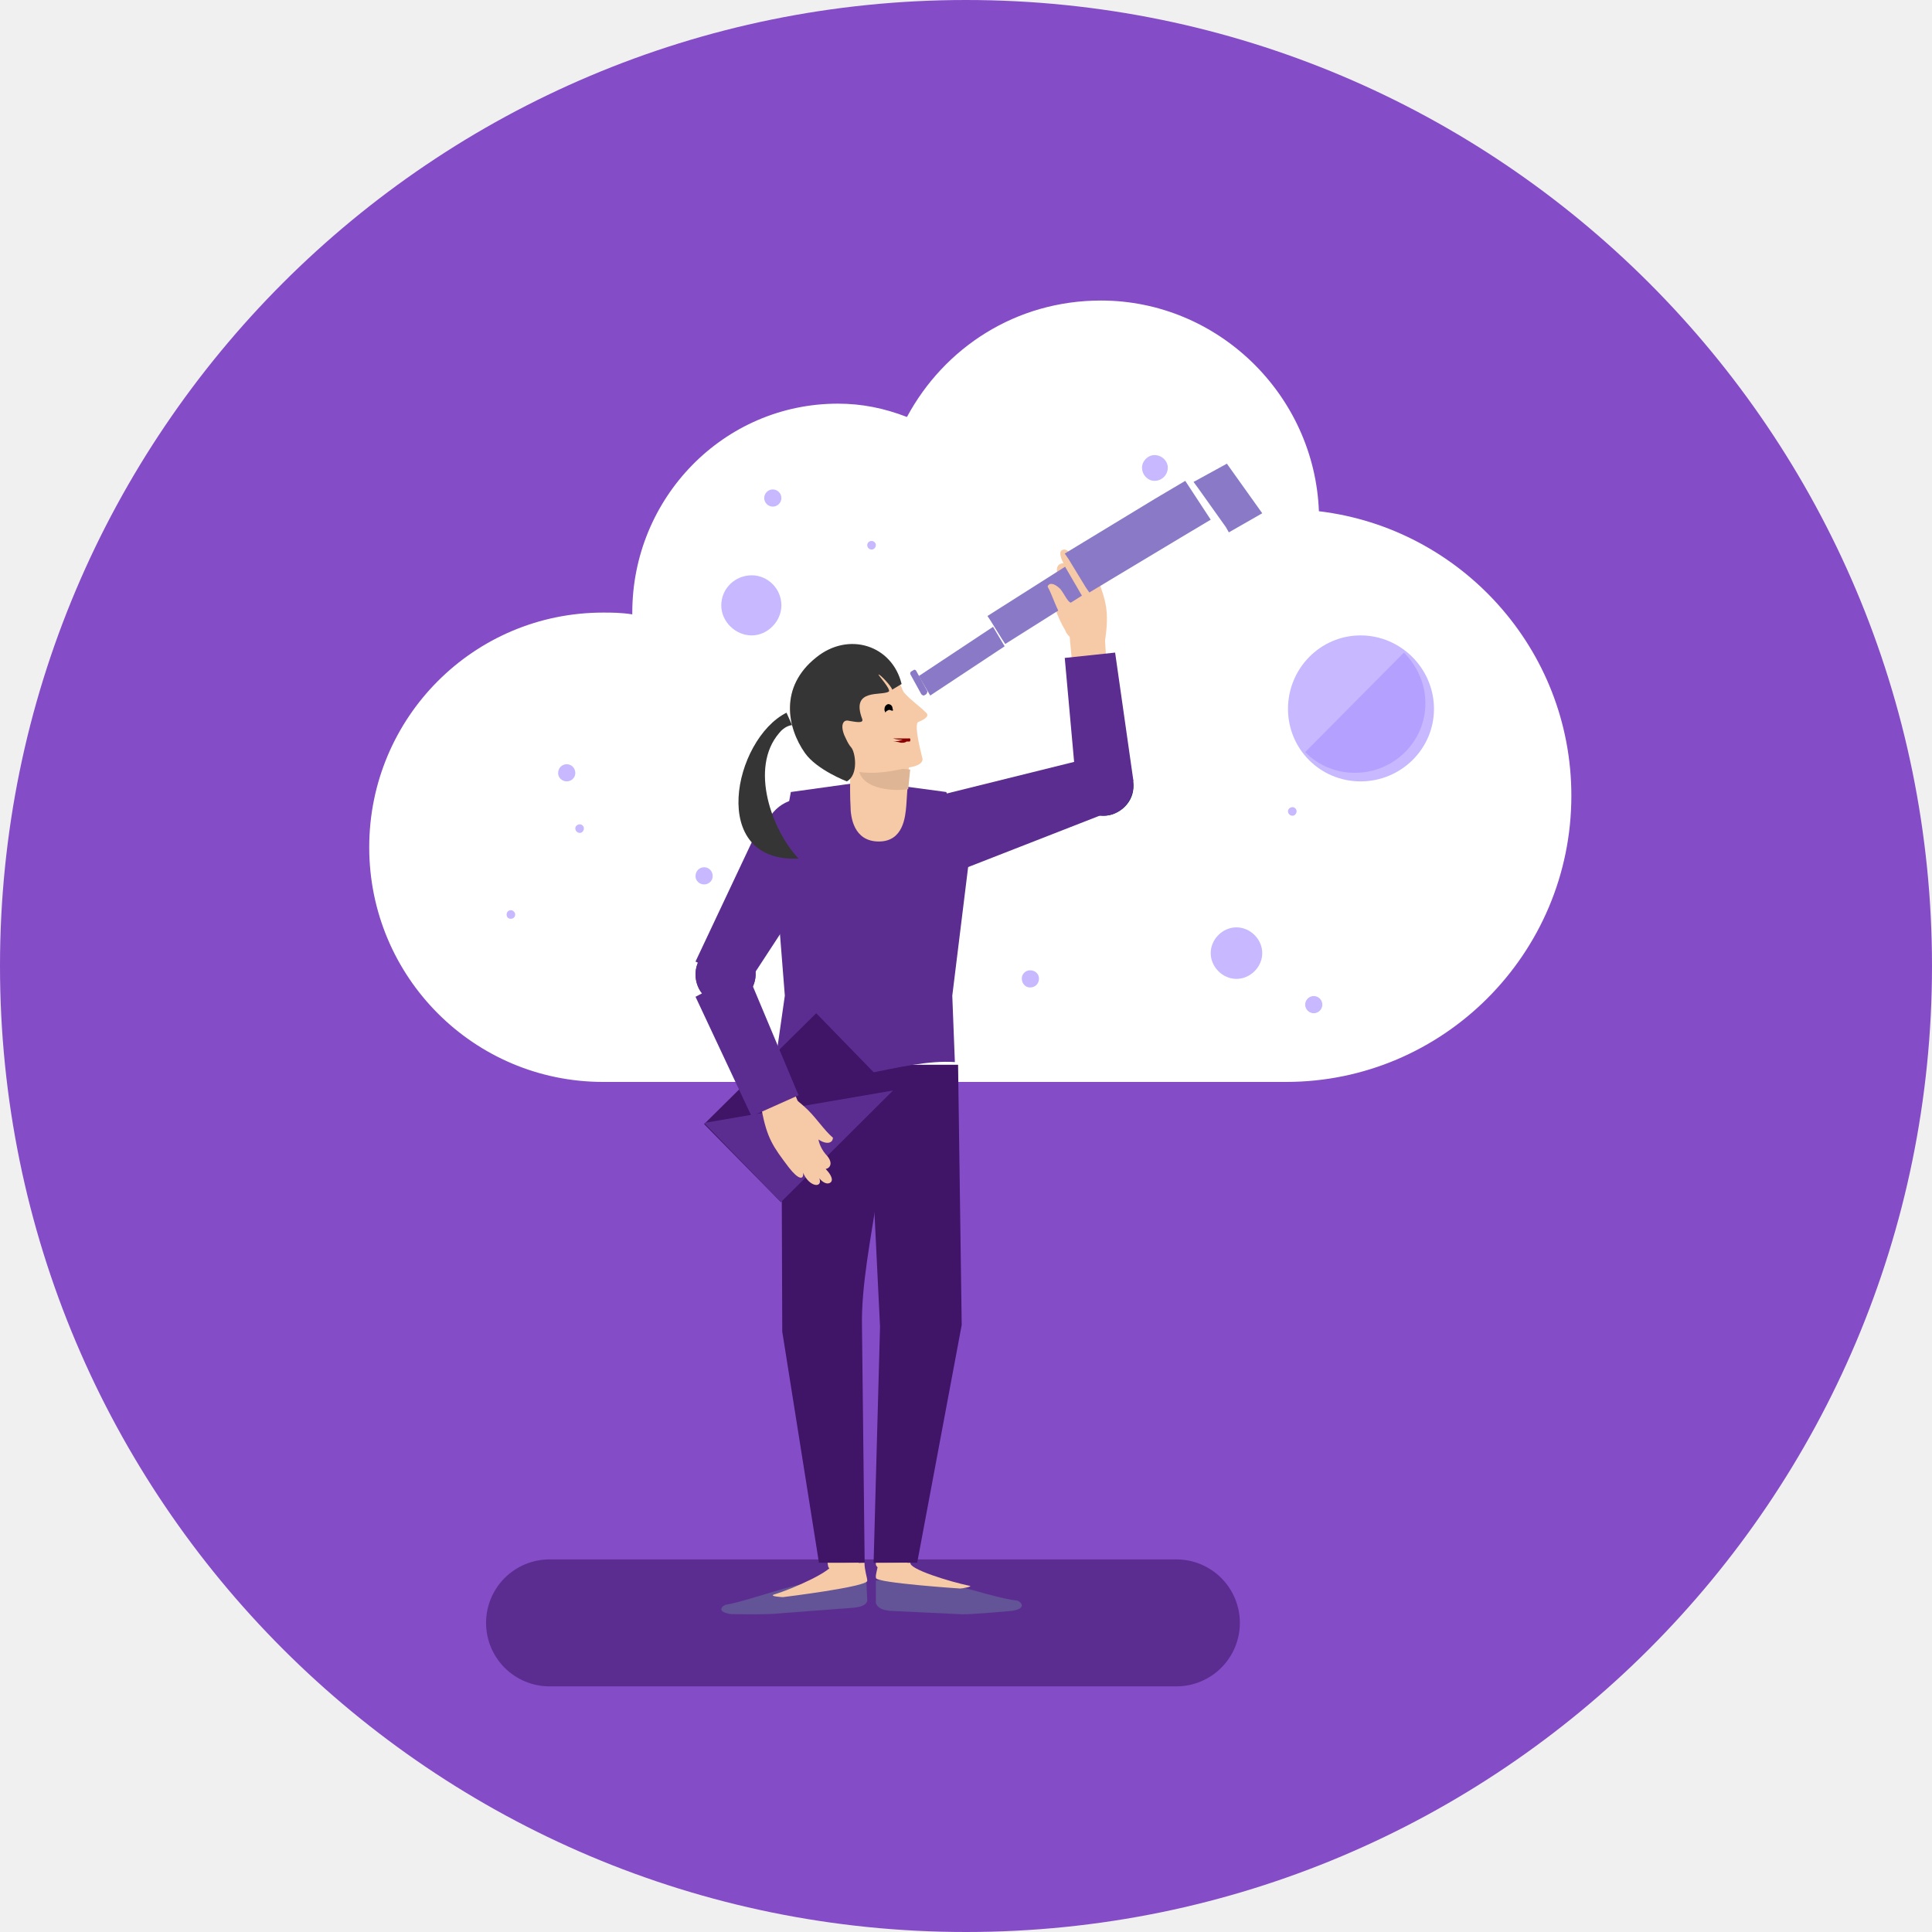
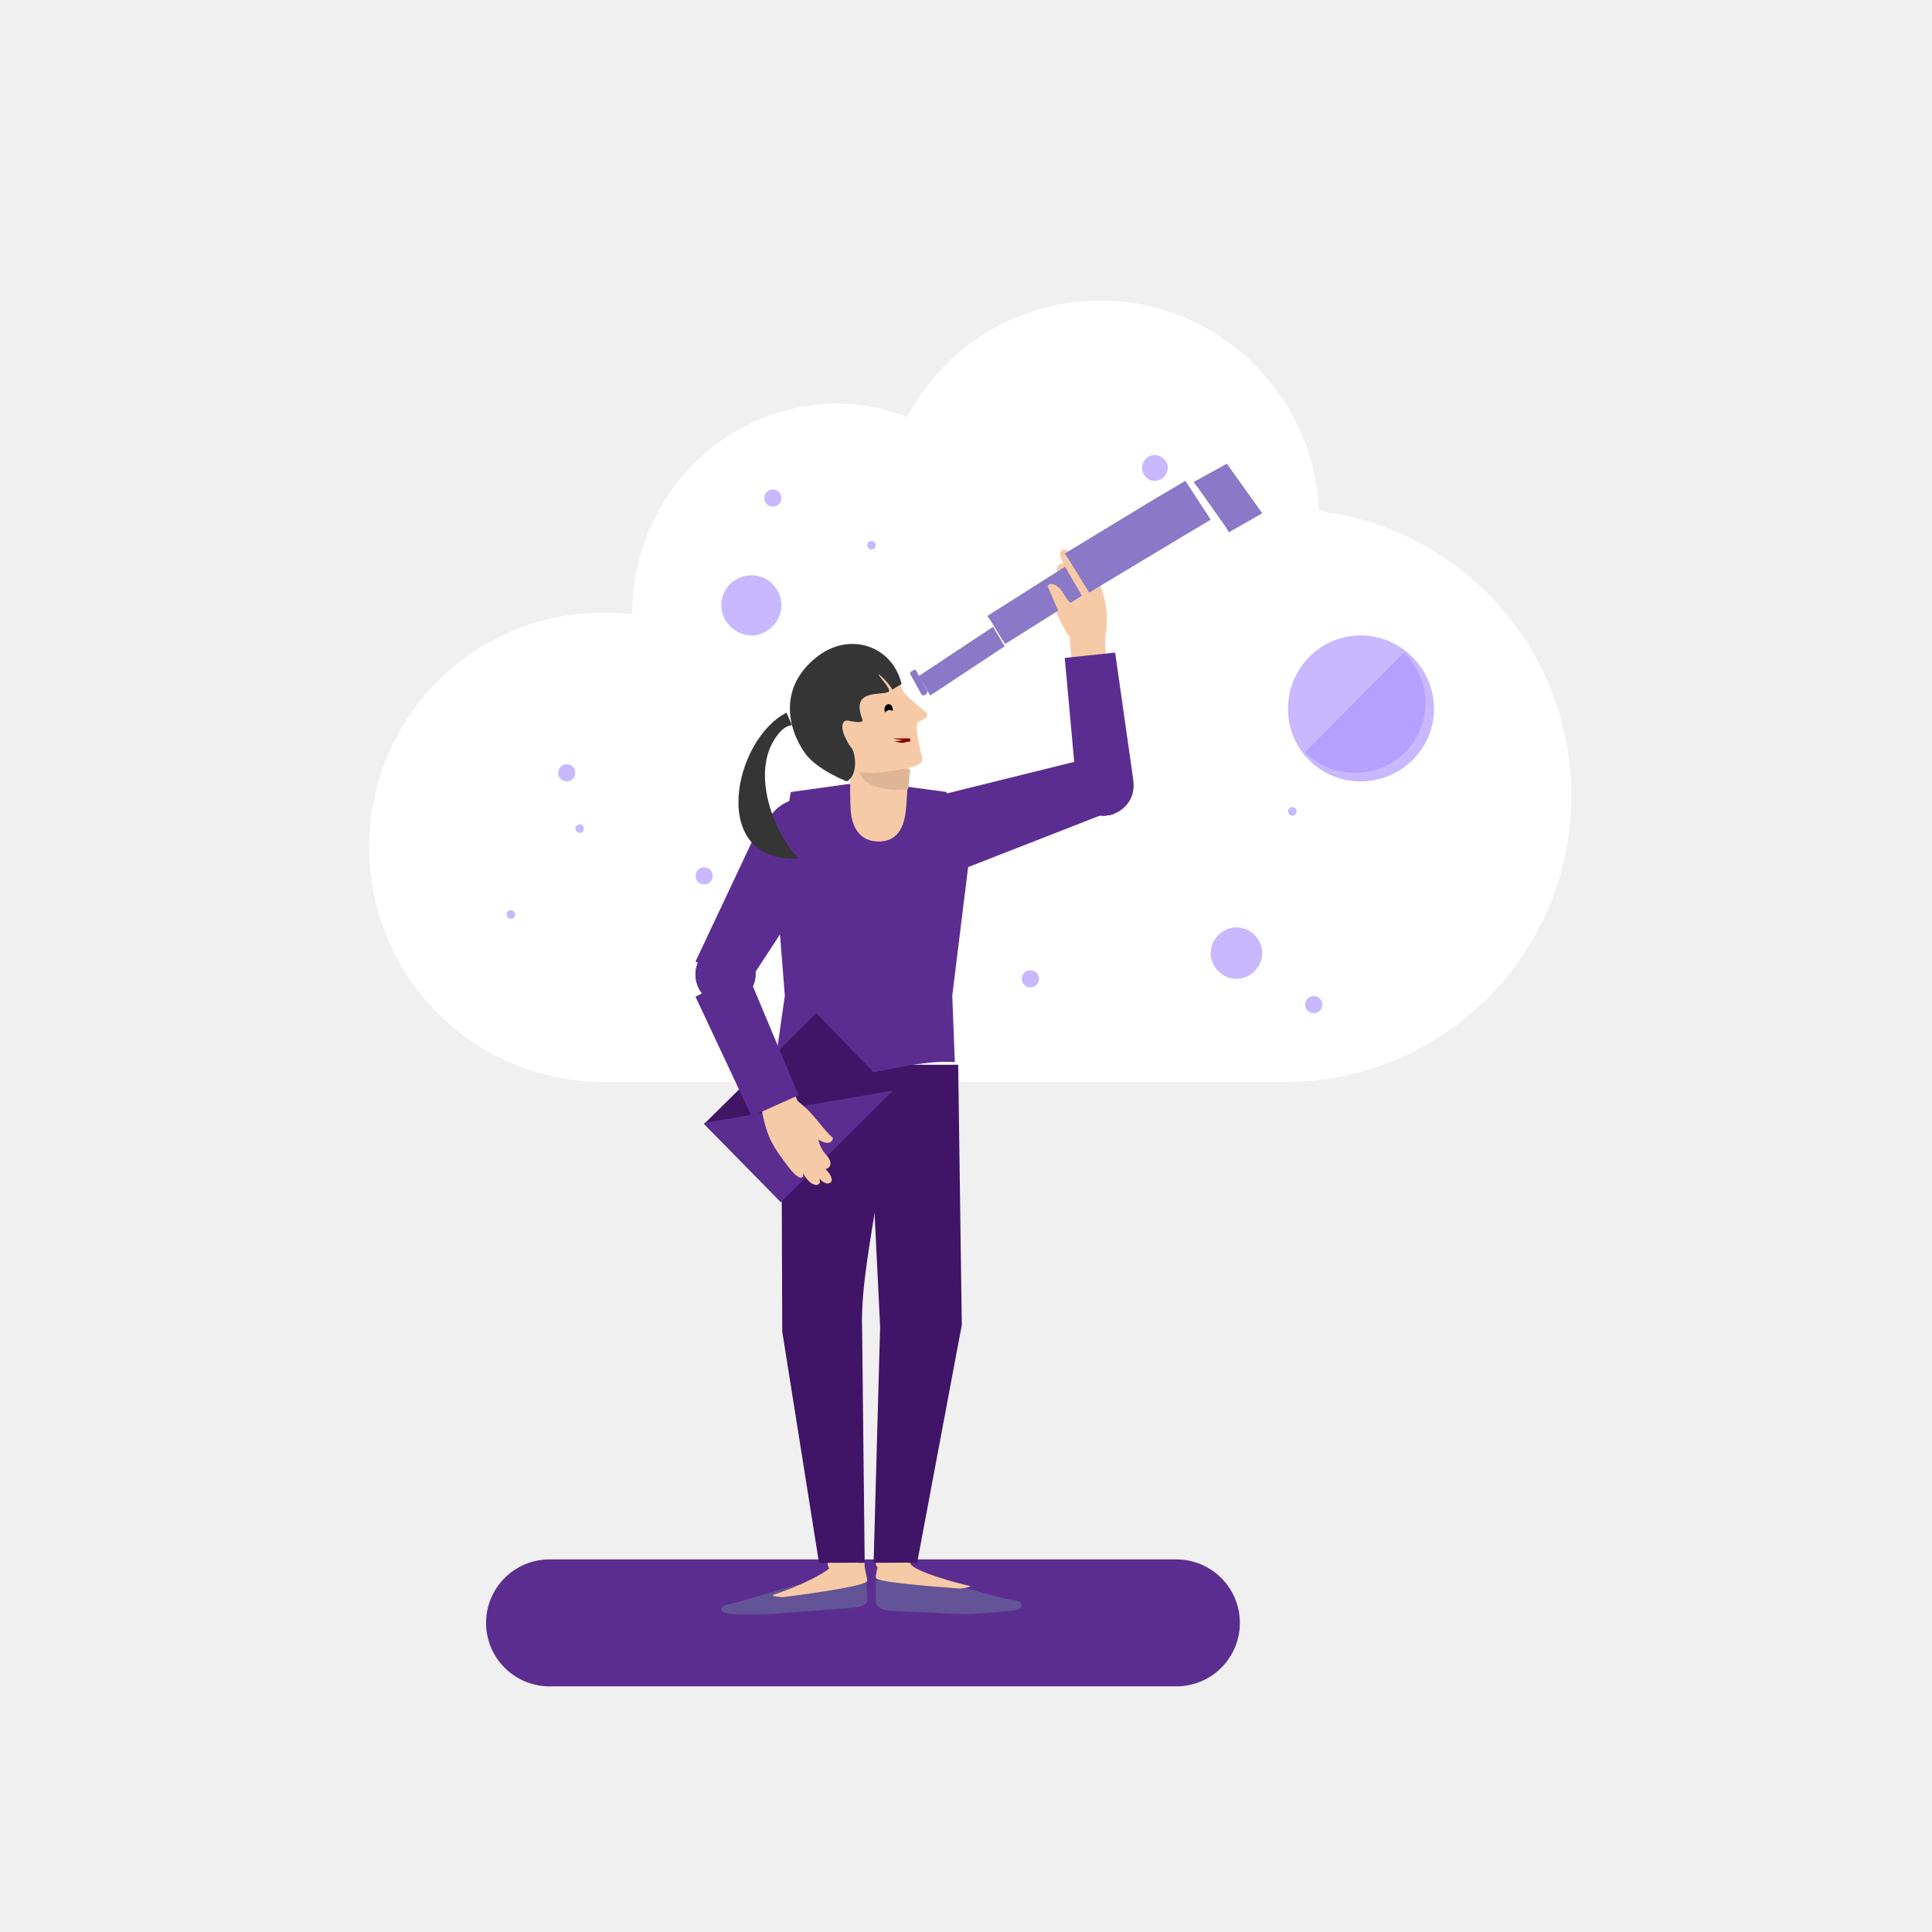
- <svg xmlns="http://www.w3.org/2000/svg" xmlns:xlink="http://www.w3.org/1999/xlink" width="225px" height="225px" viewBox="0 0 225 225" version="1.1">
+ <svg xmlns="http://www.w3.org/2000/svg" xmlns:xlink="http://www.w3.org/1999/xlink" width="225" height="225">
  <defs>
-     <circle id="path-1" cx="112.5" cy="112.5" r="112.5" />
+     <circle cx="112.5" cy="112.5" r="112.5" />
  </defs>
-   <g id="Main" stroke="none" stroke-width="1" fill="none" fill-rule="evenodd">
-     <g transform="translate(-1313, -1147)" id="PurpleCircle">
-       <g transform="translate(1313, 1147)">
-         <mask id="mask-2" fill="white">
-           <use xlink:href="#path-1" />
-         </mask>
-         <use id="Mask" fill="#854CC7" xlink:href="#path-1" />
-         <g id="Page-1">
-           <g transform="translate(43, 35)">
-             <path d="M106.785,91 C125.043,91 140,76.094 140,57.666 C140,40.582 127.102,26.503 110.599,24.538 C110.083,10.977 98.835,0 85.215,0 C75.315,0 66.96,5.49 62.623,13.561 C59.946,12.528 57.36,12.01 54.579,12.01 C41.269,12.01 30.636,22.987 30.636,36.342 L30.636,36.548 C29.3,36.342 28.267,36.342 27.237,36.342 C12.176,36.342 0,48.559 0,63.671 C0,78.783 12.176,91 27.237,91 L106.785,91 Z" id="Fill-2" stroke="none" fill="#FFFFFF" fill-rule="evenodd" />
-             <path d="M107,47.555 C107,42.861 110.759,39 115.452,39 C120.139,39 124,42.861 124,47.555 C124,52.241 120.139,56 115.452,56 C110.759,56 107,52.241 107,47.555 Z" id="Fill-3" stroke="none" fill="#C7B8FF" fill-rule="evenodd" />
-             <path d="M114.801,55 C119.296,55 123,51.394 123,46.899 C123,44.596 121.999,42.498 120.5,41 L120.5,41 L109,52.592 C110.498,54.1 112.494,55 114.801,55 Z" id="Fill-4" stroke="none" fill="#B4A0FF" fill-rule="evenodd" />
-             <path d="M58,28.469 C58,28.2 58.248,28 58.503,28 C58.752,28 59,28.2 59,28.469 C59,28.8 58.752,29 58.503,29 C58.248,29 58,28.8 58,28.469 Z" id="Fill-5" stroke="none" fill="#C7B8FF" fill-rule="evenodd" />
-             <path d="M41,35.504 C41,33.528 42.613,32 44.551,32 C46.387,32 48,33.528 48,35.504 C48,37.361 46.387,39 44.551,39 C42.613,39 41,37.361 41,35.504 Z" id="Fill-6" stroke="none" fill="#C7B8FF" fill-rule="evenodd" />
-             <path d="M16,71.501 C16,71.252 16.188,71 16.501,71 C16.751,71 17,71.252 17,71.501 C17,71.812 16.751,72 16.501,72 C16.188,72 16,71.812 16,71.501 Z" id="Fill-7" stroke="none" fill="#C7B8FF" fill-rule="evenodd" />
-             <path d="M90,19.458 C90,18.685 90.683,18 91.454,18 C92.308,18 93,18.685 93,19.458 C93,20.315 92.308,21 91.454,21 C90.683,21 90,20.315 90,19.458 Z" id="Fill-8" stroke="none" fill="#C7B8FF" fill-rule="evenodd" />
-             <path d="M76,78.953 C76,78.434 76.435,78 76.956,78 C77.565,78 78,78.434 78,78.953 C78,79.56 77.565,80 76.956,80 C76.435,80 76,79.56 76,78.953 Z" id="Fill-9" stroke="none" fill="#C7B8FF" fill-rule="evenodd" />
-             <path d="M107,59.461 C107,59.229 107.231,59 107.536,59 C107.772,59 108,59.229 108,59.461 C108,59.768 107.772,60 107.536,60 C107.231,60 107,59.768 107,59.461 Z" id="Fill-10" stroke="none" fill="#C7B8FF" fill-rule="evenodd" />
-             <path d="M109,81.998 C109,81.453 109.453,81 109.998,81 C110.547,81 111,81.453 111,81.998 C111,82.547 110.547,83 109.998,83 C109.453,83 109,82.547 109,81.998 Z" id="Fill-11" stroke="none" fill="#C7B8FF" fill-rule="evenodd" />
-             <path d="M38,67.047 C38,66.434 38.451,66 39.003,66 C39.546,66 40,66.434 40,67.047 C40,67.566 39.546,68 39.003,68 C38.451,68 38,67.566 38,67.047 Z" id="Fill-12" stroke="none" fill="#C7B8FF" fill-rule="evenodd" />
-             <path d="M22,55.043 C22,54.433 22.455,54 23,54 C23.545,54 24,54.433 24,55.043 C24,55.564 23.545,56 23,56 C22.455,56 22,55.564 22,55.043 Z" id="Fill-13" stroke="none" fill="#C7B8FF" fill-rule="evenodd" />
-             <path d="M46,23 C46,22.455 46.453,22 46.998,22 C47.547,22 48,22.455 48,23 C48,23.545 47.547,24 46.998,24 C46.453,24 46,23.545 46,23 Z" id="Fill-14" stroke="none" fill="#C7B8FF" fill-rule="evenodd" />
-             <path d="M24,61.461 C24,61.229 24.232,61 24.539,61 C24.768,61 25,61.229 25,61.461 C25,61.768 24.768,62 24.539,62 C24.232,62 24,61.768 24,61.461 Z" id="Fill-15" stroke="none" fill="#C7B8FF" fill-rule="evenodd" />
-             <path d="M98,75.998 C98,74.384 99.381,73 100.992,73 C102.615,73 104,74.384 104,75.998 C104,77.616 102.615,79 100.992,79 C99.381,79 98,77.616 98,75.998 Z" id="Fill-16" stroke="none" fill="#C7B8FF" fill-rule="evenodd" />
-             <path d="M21,154 L94,154" id="Stroke-17" stroke="#5C2D91" stroke-width="14.788" fill="none" stroke-linecap="round" />
-             <path d="M43.192,75.421 C44.863,76.318 45.53,78.45 44.531,80.142 C43.637,81.826 41.522,82.498 39.851,81.601 C38.173,80.704 37.505,78.561 38.395,76.881 C39.297,75.083 41.412,74.524 43.192,75.421 Z" id="Fill-18" stroke="none" fill="#5C2D91" fill-rule="evenodd" />
-             <path d="M54.388,64.731 C53.238,66.824 50.514,67.672 48.32,66.405 C46.12,65.252 45.387,62.532 46.544,60.322 C47.796,58.122 50.514,57.388 52.707,58.541 C54.911,59.8 55.644,62.532 54.388,64.731 Z" id="Fill-19" stroke="none" fill="#5C2D91" fill-rule="evenodd" />
-             <polygon id="Fill-20" stroke="none" fill="#5C2D91" fill-rule="evenodd" points="46.004 60 38 76.978 43.79 80 54 64.378" />
-             <path d="M66.994,118.333 C67.096,116.675 65.842,115.126 64.082,115.021 C62.319,114.814 60.763,116.16 60.658,117.92 L59,147.147 C59,148.079 62.526,148.388 62.628,147.354 L66.994,118.333 Z" id="Fill-21" stroke="none" fill="#F7CAA7" fill-rule="evenodd" />
-             <path d="M67.994,118.727 C67.877,120.703 66.154,122.208 64.21,121.977 C62.265,121.863 60.894,120.127 61.006,118.265 C61.123,116.297 62.838,114.792 64.783,115.023 C66.723,115.141 68.106,116.873 67.994,118.727 Z" id="Fill-22" stroke="none" fill="#F7CAA7" fill-rule="evenodd" />
-             <path d="M66.715,117.799 C66.812,119.557 65.42,120.994 63.841,120.994 C62.162,121.099 60.78,119.762 60.68,118.004 L58.003,95.262 C57.906,92.377 60.087,90.013 62.854,90.013 C65.521,89.808 67.9,92.07 68,94.852 L66.715,117.799 Z" id="Fill-23" stroke="none" fill="#613D30" fill-rule="evenodd" />
-             <path d="M49.021,118.333 C48.812,116.675 50.175,115.126 51.958,115.021 C53.644,114.814 55.217,116.16 55.427,117.92 L57,147.147 C57,148.079 53.541,148.388 53.435,147.354 L49.021,118.333 Z" id="Fill-24" stroke="none" fill="#F7CAA7" fill-rule="evenodd" />
-             <path d="M49.023,118.727 C49.139,120.703 50.851,122.208 52.79,121.977 C54.626,121.863 56.11,120.127 55.994,118.265 C55.766,116.297 54.054,114.792 52.219,115.023 C50.279,115.141 48.795,116.873 49.023,118.727 Z" id="Fill-25" stroke="none" fill="#F7CAA7" fill-rule="evenodd" />
-             <path d="M48.888,117.698 C48.791,119.452 50.077,120.994 51.759,120.994 C53.35,121.099 54.834,119.762 54.834,118.109 L57.997,95.367 C58.097,92.482 55.92,90.118 53.25,90.014 C50.472,89.808 48.097,91.966 48,94.852 L48.888,117.698 Z" id="Fill-26" stroke="none" fill="#613D30" fill-rule="evenodd" />
-             <path d="M57.387,119.552 L57.697,147 L52.376,147 L48.102,120.083 L48,91.907 L59.053,89 C61.978,97.419 57.175,109.892 57.387,119.552 Z" id="Fill-27" stroke="none" fill="#401467" fill-rule="evenodd" />
-             <polygon id="Fill-28" stroke="none" fill="#401467" fill-rule="evenodd" points="58.74 147 63.815 147 69 119.301 68.578 89 58 89 59.488 119.509" />
-             <path d="M59,149.065 L59,151.691 C59.228,152.294 59.768,152.495 60.639,152.598 L69.109,153 C70.52,153 74.871,152.598 74.871,152.598 C76.716,152.294 75.845,151.489 75.411,151.387 C73.894,151.288 70.41,150.173 67.592,149.467 C65.196,148.761 59,149.065 59,149.065 Z" id="Fill-29" stroke="none" fill="#625496" fill-rule="evenodd" />
-             <path d="M59.241,147.082 C59.241,147.73 58.917,148.378 59.02,148.784 C59.127,149.352 68.828,150 68.828,150 C69.038,150 70.408,149.756 69.88,149.676 C67.566,149.19 62.821,147.73 63.031,147 L59.241,147.082 Z" id="Fill-30" stroke="none" fill="#F7CAA7" fill-rule="evenodd" />
-             <path d="M57.89,149 L58,151.409 C57.89,151.962 57.239,152.147 56.371,152.237 L47.893,152.884 C46.481,153.068 42.131,152.978 42.131,152.978 C40.285,152.7 41.153,151.962 41.587,151.868 C42.999,151.684 46.481,150.478 49.304,149.741 C51.694,149 57.89,149 57.89,149 Z" id="Fill-31" stroke="none" fill="#625496" fill-rule="evenodd" />
-             <path d="M57.679,147 C57.679,147.901 58,148.7 58,149.1 C58,149.801 48.188,151 48.188,151 C47.975,151 46.59,150.902 47.12,150.702 C49.466,150.001 54.056,147.901 53.951,147.102 L57.679,147 Z" id="Fill-32" stroke="none" fill="#F7CAA7" fill-rule="evenodd" />
-             <path d="M85.694,39.596 C86.205,36.167 85.795,34.991 84.767,32.193 C84.151,30.48 83.531,30.157 83.43,31.122 C83.224,29.195 81.783,28.552 81.887,29.837 C81.682,29.409 81.166,28.767 80.654,29.086 C80.243,29.3 80.654,30.265 80.86,30.588 C80.344,30.588 79.717,31.017 80.344,32.301 C80.755,33.267 80.654,34.123 80.654,34.123 C79.822,33.267 79.205,33.267 79,33.8 C79.616,34.991 80.132,36.918 81.065,38.42 C81.166,38.74 81.372,38.954 81.577,39.168 L82.298,47 L86,44.645 L85.694,39.596 Z" id="Fill-33" stroke="none" fill="#F7CAA7" fill-rule="evenodd" />
-             <path d="M82.154,57.616 C81.595,55.727 82.603,53.833 84.402,53.154 C86.198,52.596 88.229,53.599 88.792,55.391 C89.465,57.285 88.453,59.178 86.536,59.846 C84.737,60.404 82.717,59.4 82.154,57.616 Z" id="Fill-34" stroke="none" fill="#001F50" fill-rule="evenodd" />
-             <polygon id="Fill-35" stroke="none" fill="#5C2D91" fill-rule="evenodd" points="69.693 66 87 59.24 85.033 53 67 57.474" />
-             <path d="M84.948,53.026 C86.855,52.803 88.638,54.041 88.974,55.936 C89.197,57.831 87.969,59.613 86.066,59.949 C84.17,60.281 82.384,58.945 82.052,57.05 C81.716,55.155 83.053,53.362 84.948,53.026 Z" id="Fill-36" stroke="none" fill="#5C2D91" fill-rule="evenodd" />
-             <polygon id="Fill-37" stroke="none" fill="#5C2D91" fill-rule="evenodd" points="81 41.622 82.386 57 89 55.963 86.867 41" />
-             <path d="M57.998,56 L49.101,57.238 L47.301,67.038 L48.401,80.956 L47,90.746 C54.202,91.984 62.101,88.277 68.204,88.688 L67.903,80.956 L70,63.937 L67.202,57.238 L57.998,56 Z" id="Fill-38" stroke="none" fill="#5C2D91" fill-rule="evenodd" />
-             <path d="M63,52 L56.051,52.531 C56.051,52.531 55.936,57.233 56.051,58.833 C56.051,60.111 56.391,63 59.35,63 C62.206,63 62.433,60.111 62.545,58.833 C62.661,57.124 63,52 63,52 Z" id="Fill-39" stroke="none" fill="#F7CAA7" fill-rule="evenodd" />
-             <path d="M57.019,54 C56.673,56.904 61.048,57.213 62.771,56.904 L63,54.622 L57.019,54 Z" id="Fill-40" stroke="none" fill="#DEB695" fill-rule="evenodd" />
-             <path d="M61.953,44.94 C58.497,38.606 50.404,40.681 49.218,45.73 C48.031,50.782 51.912,53.45 55.587,54.544 C58.387,55.535 61.523,54.645 63.034,54.347 C64.651,54.052 64.432,53.349 64.432,53.349 C64.217,52.462 63.465,49.593 63.895,49.101 C65.618,48.408 64.866,48.013 64.651,47.815 C64.541,47.608 62.278,45.927 62.169,45.435 C62.063,45.335 62.063,45.137 61.953,44.94 L61.953,44.94 Z" id="Fill-41" stroke="none" fill="#F7CAA7" fill-rule="evenodd" />
-             <path d="M54.805,48.039 C54.415,47.931 54.124,48.039 54.025,48.461 C53.929,48.884 54.124,49.518 54.415,50.048 C54.61,50.47 54.805,50.789 55,51 C54.805,50.366 54.319,48.673 54.805,48.039 Z" id="Fill-42" stroke="none" fill="#DEB695" fill-rule="evenodd" />
-             <path d="M60.905,45.318 C60.807,44.879 59.413,43.449 59.315,43.561 C59.214,43.561 60.807,45.318 60.508,45.538 C59.713,46.089 56.024,45.099 57.415,48.736 C57.614,49.287 56.62,49.068 55.923,48.956 C55.525,48.844 55.229,48.956 55.128,49.395 C55.03,49.835 55.229,50.494 55.525,51.045 C55.724,51.484 55.923,51.815 56.122,52.035 C56.62,52.582 57.018,55.233 55.626,56 L55.626,56 C55.626,56 52.137,54.671 50.742,52.694 C48.653,49.727 47.761,44.991 52.035,41.58 C55.825,38.494 60.905,40.143 62,44.659 L60.905,45.318 Z" id="Fill-43" stroke="none" fill="#353535" fill-rule="evenodd" />
-             <path d="M60.53,47.668 C60.637,47.668 60.848,47.777 60.952,47.777 C60.952,47.777 61.06,47.668 60.952,47.555 C60.952,47.223 60.741,47 60.422,47 C60.107,47.109 60,47.332 60,47.668 C60,47.777 60.107,47.891 60.107,48 C60.211,47.777 60.319,47.777 60.53,47.668 Z" id="Fill-44" stroke="none" fill="#000000" fill-rule="evenodd" />
-             <path d="M61,51.357 C61,51.357 61.465,51.357 61.932,51.209 C62.213,51.209 62.4,51.209 62.586,51.066 L62.864,51.066 C62.864,50.918 62.959,51.066 62.959,51.066 C63.051,51.209 62.959,51.357 62.959,51.357 C62.959,51.357 62.959,51.357 62.864,51.357 L62.864,51.357 L62.586,51.357 C62.4,51.5 62.213,51.5 61.932,51.5 C61.465,51.357 61,51.357 61,51.357 Z" id="Fill-45" stroke="none" fill="#8A0000" fill-rule="evenodd" />
-             <path d="M61,51 L61.952,51 L62.619,51 L62.903,51 C63,51 63,51 63,51.145 C63,51.145 63,51.295 62.903,51.295 L62.903,51.295 L62.903,51.295 L62.619,51.295 C62.429,51.295 62.239,51.295 61.952,51.145 C61.474,51.145 61,51 61,51 Z" id="Fill-46" stroke="none" fill="#8A0000" fill-rule="evenodd" />
-             <path d="M48.596,48 C42.43,51.105 39.41,65.505 50,64.986 C46.87,61.678 44.266,54.424 47.733,50.38 C48.38,49.552 49.137,49.447 49.243,49.447 L48.596,48 Z" id="Fill-47" stroke="none" fill="#353535" fill-rule="evenodd" />
-             <path d="M102,24.192 L102,25 L99,19 C100.731,19.808 101.911,21.774 102,24.192 Z" id="Fill-48" stroke="none" fill="#F6F6F6" fill-rule="evenodd" />
-             <polygon id="Fill-49" stroke="none" fill="#8A79C7" fill-rule="evenodd" points="74 40.267 65.335 46 64 43.733 72.651 38" />
-             <polygon id="Fill-50" stroke="none" fill="#8A79C7" fill-rule="evenodd" points="83 34.369 74.069 40 73.677 39.404 72.392 37.33 72 36.738 81.04 31" />
-             <polygon id="Fill-51" stroke="none" fill="#8A79C7" fill-rule="evenodd" points="98 25.523 94.521 27.598 83.862 34 83.453 33.41 81.409 30.056 81 29.467 91.544 23.065 95.034 21" />
-             <polygon id="Fill-52" stroke="none" fill="#8A79C7" fill-rule="evenodd" points="104 24.774 100.11 27 99.766 26.39 96.456 21.74 96 21.127 99.882 19" />
-             <path d="M64.867,45.85 L64.677,45.955 C64.581,46.064 64.391,45.955 64.298,45.85 L63.064,43.605 C62.967,43.496 62.967,43.282 63.157,43.177 L63.346,43.069 C63.443,42.964 63.632,42.964 63.729,43.177 L64.96,45.423 C65.056,45.528 64.96,45.741 64.867,45.85 Z" id="Fill-53" stroke="none" fill="#8A79C7" fill-rule="evenodd" />
-             <path d="M80.729,37 C79.998,35.857 79.544,34.277 79,33.301 C79.181,32.863 79.725,32.863 80.459,33.566 C81.002,34.188 81.453,35.506 82,35.155 L80.729,37 Z" id="Fill-54" stroke="none" fill="#F7CAA7" fill-rule="evenodd" />
-             <polygon id="Fill-55" stroke="none" fill="#401467" fill-rule="evenodd" points="47.943 105 61 92.192 61 92.192 52.057 83 39 95.913" />
-             <polygon id="Fill-56" stroke="none" fill="#5C2D91" fill-rule="evenodd" points="47.943 105 61 92 61 92 39 95.777" />
-             <path d="M45.69,94.164 C46.32,97.597 47.057,98.56 48.843,100.929 C50,102.433 50.63,102.433 50.527,101.576 C51.26,103.291 52.847,103.396 52.423,102.219 C52.74,102.647 53.37,103.076 53.79,102.647 C54.107,102.219 53.477,101.467 53.16,101.143 C53.687,101.038 54.107,100.395 53.16,99.428 C52.423,98.56 52.32,97.703 52.32,97.703 C53.267,98.346 54,98.131 54,97.488 C52.95,96.631 51.89,94.912 50.63,93.841 C50.42,93.626 50.103,93.412 49.893,93.197 L46.847,86 L44,89.433 L45.69,94.164 Z" id="Fill-57" stroke="none" fill="#F7CAA7" fill-rule="evenodd" />
-             <path d="M43.073,81.602 C41.404,82.497 39.292,81.826 38.392,80.147 C37.503,78.346 38.169,76.219 39.958,75.324 C41.626,74.543 43.739,75.214 44.628,76.894 C45.517,78.683 44.741,80.708 43.073,81.602 Z" id="Fill-58" stroke="none" fill="#5C2D91" fill-rule="evenodd" />
-             <polygon id="Fill-59" stroke="none" fill="#5C2D91" fill-rule="evenodd" points="50 92.553 43.895 78 38 81.083 44.525 95" />
-           </g>
-         </g>
+   <g fill="none">
+     <g transform="translate(-1313 -1147) translate(1313 1147)">
+       <mask>
+         <use xlink:href="#a" />
+       </mask>
+       <use fill="#854CC7" xlink:href="#a" />
+       <g>
+         <path fill="#fff" d="M149.78 126c18.26 0 33.22-14.9 33.22-33.33 0-17.1-12.9-31.17-29.4-33.13C153.08 45.98 141.84 35 128.22 35c-9.9 0-18.26 5.5-22.6 13.56-2.67-1.03-5.26-1.55-8.04-1.55-13.3 0-23.94 11-23.94 24.34v.2c-1.34-.2-2.37-.2-3.4-.2C55.18 71.34 43 83.56 43 98.67 43 113.77 55.18 126 70.24 126h79.54z" />
+         <path fill="#C7B8FF" d="M150 82.55c0-4.7 3.76-8.55 8.45-8.55 4.7 0 8.55 3.86 8.55 8.55 0 4.7-3.86 8.45-8.55 8.45-4.7 0-8.45-3.76-8.45-8.45z" />
+         <path fill="#B4A0FF" d="M157.8 90c4.5 0 8.2-3.6 8.2-8.1 0-2.3-1-4.4-2.5-5.9L152 87.6c1.5 1.5 3.5 2.4 5.8 2.4z" />
+         <path fill="#C7B8FF" d="M101 63.47c0-.27.25-.47.5-.47s.5.2.5.47c0 .33-.25.53-.5.53s-.5-.2-.5-.53z" />
+         <path fill="#C7B8FF" d="M84 70.5c0-1.97 1.6-3.5 3.55-3.5C89.4 67 91 68.53 91 70.5c0 1.86-1.6 3.5-3.45 3.5C85.6 74 84 72.36 84 70.5z" />
+         <path fill="#C7B8FF" d="M59 106.5c0-.25.2-.5.5-.5.25 0 .5.25.5.5 0 .3-.25.5-.5.5-.3 0-.5-.2-.5-.5z" />
+         <path fill="#C7B8FF" d="M133 54.46c0-.77.68-1.46 1.45-1.46.86 0 1.55.7 1.55 1.46 0 .85-.7 1.54-1.55 1.54-.77 0-1.45-.7-1.45-1.54z" />
+         <path fill="#C7B8FF" d="M119 113.95c0-.52.44-.95.96-.95.6 0 1.04.43 1.04.95 0 .6-.44 1.05-1.04 1.05-.52 0-.96-.44-.96-1.05z" />
+         <path fill="#C7B8FF" d="M150 94.46c0-.23.23-.46.54-.46.23 0 .46.23.46.46 0 .3-.23.54-.46.54-.3 0-.54-.23-.54-.54z" />
+         <path fill="#C7B8FF" d="M152 117c0-.55.45-1 1-1s1 .45 1 1-.45 1-1 1-1-.45-1-1z" />
+         <path fill="#C7B8FF" d="M81 102.05c0-.62.45-1.05 1-1.05s1 .43 1 1.05c0 .52-.45.95-1 .95s-1-.43-1-.95z" />
+         <path fill="#C7B8FF" d="M65 90.04c0-.6.46-1.04 1-1.04s1 .43 1 1.04c0 .52-.46.96-1 .96s-1-.44-1-.96z" />
+         <path fill="#C7B8FF" d="M89 58c0-.54.45-1 1-1s1 .46 1 1-.45 1-1 1-1-.46-1-1z" />
+         <path fill="#C7B8FF" d="M67 96.46c0-.23.23-.46.54-.46.23 0 .46.23.46.46 0 .3-.23.54-.46.54-.3 0-.54-.23-.54-.54z" />
+         <path fill="#C7B8FF" d="M141 111c0-1.62 1.38-3 3-3s3 1.38 3 3-1.38 3-3 3-3-1.38-3-3z" />
+         <path stroke="#5C2D91" stroke-width="14.788" d="M64 189h73" stroke-linecap="round" />
+         <path fill="#5C2D91" d="M86.2 110.42c1.66.9 2.33 3.03 1.33 4.72-.9 1.7-3 2.36-4.68 1.46-1.68-.9-2.34-3.04-1.45-4.72.9-1.8 3-2.36 4.8-1.46z" />
+         <path fill="#5C2D91" d="M97.4 99.73c-1.16 2.1-3.9 2.94-6.08 1.68-2.2-1.15-2.93-3.87-1.78-6.08 1.26-2.2 3.97-2.93 6.17-1.78 2.2 1.26 2.94 4 1.7 6.2z" />
+         <path fill="#5C2D91" d="M89 95l-8 16.98 5.8 3.02L97 99.38z" />
+         <path fill="#F7CAA7" d="M110 153.33c.1-1.65-1.16-3.2-2.92-3.3-1.76-.22-3.32 1.13-3.42 2.9L102 182.14c0 .93 3.53 1.24 3.63.2l4.36-29.02z" />
+         <path fill="#F7CAA7" d="M111 153.73c-.12 1.97-1.85 3.48-3.8 3.25-1.93-.12-3.3-1.85-3.2-3.72.12-1.96 1.84-3.47 3.78-3.24 1.94.12 3.33 1.85 3.2 3.7z" />
+         <path fill="#613D30" d="M109.72 152.8c.1 1.76-1.3 3.2-2.88 3.2-1.68.1-3.06-1.24-3.16-3L101 130.26c-.1-2.88 2.1-5.25 4.85-5.25 2.67-.2 5.05 2.07 5.15 4.85l-1.28 22.95z" />
+         <path fill="#F7CAA7" d="M92.02 153.33c-.2-1.65 1.16-3.2 2.94-3.3 1.68-.22 3.26 1.13 3.47 2.9l1.57 29.22c0 .93-3.46 1.24-3.57.2l-4.4-29.02z" />
+         <path fill="#F7CAA7" d="M92.02 153.73c.12 1.97 1.83 3.48 3.77 3.25 1.83-.12 3.3-1.85 3.2-3.72-.23-1.96-1.95-3.47-3.78-3.24-1.94.12-3.42 1.85-3.2 3.7z" />
+         <path fill="#613D30" d="M91.9 152.7c-.1 1.75 1.18 3.3 2.86 3.3 1.6.1 3.07-1.24 3.07-2.9l3.17-22.73c.1-2.9-2.08-5.25-4.75-5.36-2.78-.2-5.15 1.97-5.25 4.85l.9 22.85z" />
+         <path fill="#401467" d="M100.4 154.55l.3 27.45h-5.32l-4.28-26.92-.1-28.17 11.05-2.9c2.93 8.42-1.87 20.9-1.66 30.55z" />
+         <path fill="#401467" d="M101.74 182h5.07l5.2-27.7-.42-30.3H101l1.5 30.5z" />
+         <path fill="#625496" d="M102 184.06v2.63c.23.6.77.8 1.64.9l8.47.4c1.42 0 5.77-.4 5.77-.4 1.85-.3.97-1.1.54-1.2-1.5-.1-5-1.23-7.8-1.93-2.4-.7-8.6-.4-8.6-.4z" />
+         <path fill="#F7CAA7" d="M102.24 182.08c0 .65-.32 1.3-.22 1.7.1.57 9.8 1.22 9.8 1.22.22 0 1.6-.24 1.06-.32-2.3-.5-7.06-1.95-6.85-2.68l-3.8.08z" />
+         <path fill="#625496" d="M100.9 184l.1 2.4c-.1.56-.76.75-1.63.84l-8.48.64c-1.42.2-5.77.1-5.77.1-1.84-.28-.98-1.02-.54-1.1 1.4-.2 4.88-1.4 7.7-2.14 2.4-.74 8.6-.74 8.6-.74z" />
+         <path fill="#F7CAA7" d="M100.68 182c0 .9.32 1.7.32 2.1 0 .7-9.8 1.9-9.8 1.9-.22 0-1.6-.1-1.08-.3 2.35-.7 6.94-2.8 6.83-3.6l3.73-.1z" />
+         <path fill="#F7CAA7" d="M128.7 74.6c.5-3.43.1-4.6-.93-7.4-.62-1.72-1.24-2.04-1.34-1.08-.2-1.93-1.65-2.57-1.54-1.28-.22-.43-.73-1.07-1.25-.75-.4.2 0 1.17.2 1.5-.5 0-1.13.42-.5 1.7.4.97.3 1.82.3 1.82-.83-.85-1.44-.85-1.65-.32.62 1.2 1.13 3.12 2.07 4.62.1.32.3.53.5.75l.73 7.83 3.7-2.36-.3-5.04z" />
+         <path fill="#001F50" d="M125.15 92.62c-.55-1.9.45-3.8 2.25-4.47 1.8-.55 3.83.45 4.4 2.24.66 1.88-.35 3.78-2.26 4.45-1.8.55-3.82-.45-4.4-2.23z" />
+         <path fill="#5C2D91" d="M112.7 101l17.3-6.76-1.97-6.24L110 92.47z" />
+         <path fill="#5C2D91" d="M127.95 88.03c1.9-.23 3.7 1 4.02 2.9.23 1.9-1 3.68-2.9 4.02-1.9.33-3.7-1-4.02-2.9-.33-1.9 1-3.7 2.9-4.02z" />
+         <path fill="#5C2D91" d="M124 76.62L125.4 92l6.6-1.04L129.87 76z" />
+         <path fill="#5C2D91" d="M101 91l-8.9 1.24-1.8 9.8 1.1 13.92-1.4 9.8c7.2 1.22 15.1-2.48 21.2-2.07l-.3-7.74 2.1-17.02-2.8-6.7L101 91z" />
+         <path fill="#F7CAA7" d="M106 87l-6.95.53s-.1 4.7 0 6.3c0 1.28.34 4.17 3.3 4.17 2.86 0 3.08-2.9 3.2-4.17.1-1.7.45-6.83.45-6.83z" />
+         <path fill="#DEB695" d="M100.02 89c-.35 2.9 4.03 3.2 5.75 2.9l.23-2.28-5.98-.62z" />
+         <path fill="#F7CAA7" d="M104.95 79.94c-3.45-6.33-11.55-4.26-12.73.8-1.2 5.04 2.7 7.7 6.37 8.8 2.8 1 5.92.1 7.43-.2 1.62-.3 1.4-1 1.4-1-.2-.88-.97-3.75-.53-4.24 1.72-.7.97-1.1.75-1.28-.1-.2-2.37-1.9-2.48-2.38-.1-.1-.1-.3-.22-.5z" />
+         <path fill="#DEB695" d="M97.8 83.04c-.4-.1-.68 0-.78.42-.1.42.1 1.06.4 1.6.2.4.38.73.58.94-.2-.63-.68-2.33-.2-2.96z" />
+         <path fill="#353535" d="M103.9 80.32c-.1-.44-1.5-1.87-1.58-1.76-.1 0 1.5 1.76 1.2 1.98-.8.55-4.5-.44-3.1 3.2.2.55-.8.33-1.5.22-.4-.12-.7 0-.8.44-.1.43.1 1.1.4 1.64.2.44.4.78.6 1 .5.54.9 3.2-.5 3.96 0 0-3.48-1.33-4.88-3.3-2.1-2.97-2.98-7.7 1.3-11.12 3.8-3.1 8.87-1.44 9.96 3.08l-1.1.66z" />
+         <path fill="#000" d="M103.53 82.67c.1 0 .32.1.42.1 0 0 .1-.1 0-.22 0-.33-.2-.55-.53-.55-.3.1-.42.33-.42.67 0 .1.1.22.1.33.1-.22.22-.22.43-.33z" />
+         <path fill="#8A0000" d="M104 86.36s.46 0 .93-.15c.28 0 .47 0 .66-.13h.26c0-.15.1 0 .1 0 .1.14 0 .3 0 .3s0 0-.1 0h-.27c-.2.13-.4.13-.67.13-.47-.14-.93-.14-.93-.14z" />
+         <path fill="#8A0000" d="M104 86H105.9c.1 0 .1 0 .1.15 0 0 0 .15-.1.15h-.28c-.2 0-.38 0-.67-.15-.48 0-.95-.15-.95-.15z" />
+         <path fill="#353535" d="M91.6 83c-6.17 3.1-9.2 17.5 1.4 17-3.13-3.32-5.73-10.58-2.27-14.62.65-.83 1.4-.93 1.5-.93L91.6 83z" />
+         <path fill="#F6F6F6" d="M145 59.2v.8l-3-6c1.73.8 2.9 2.77 3 5.2z" />
+         <path fill="#8A79C7" d="M117 75.27L108.33 81 107 78.73l8.65-5.73z" />
+         <path fill="#8A79C7" d="M126 69.37L117.07 75l-.4-.6-1.28-2.07-.4-.6 9.04-5.73z" />
+         <path fill="#8A79C7" d="M141 60.52l-3.48 2.08-10.66 6.4-.4-.6-2.05-3.34-.4-.6 10.54-6.4 3.5-2.06z" />
+         <path fill="#8A79C7" d="M147 59.77L143.1 62l-.33-.6-3.3-4.66-.47-.6 3.88-2.14z" />
+         <path fill="#8A79C7" d="M107.87 80.85l-.2.1c-.1.1-.28 0-.37-.1l-1.24-2.25c-.1-.1-.1-.32.1-.42l.2-.1c.08-.12.27-.12.37.1l1.23 2.24c.1.1 0 .32-.1.43z" />
+         <path fill="#F7CAA7" d="M123.73 72c-.73-1.14-1.2-2.72-1.73-3.7.18-.44.72-.44 1.46.27.54.62 1 1.94 1.54 1.58L123.73 72z" />
+         <path fill="#401467" d="M90.94 140L104 127.2l-8.94-9.2L82 130.9z" />
+         <path fill="#5C2D91" d="M90.94 140L104 127l-22 3.78z" />
+         <path fill="#F7CAA7" d="M88.7 129.16c.62 3.44 1.36 4.4 3.14 6.77 1.16 1.5 1.8 1.5 1.7.65.72 1.7 2.3 1.82 1.88.64.32.43.95.86 1.37.43.3-.43-.32-1.18-.64-1.5.53-.1.95-.76 0-1.72-.74-.87-.84-1.73-.84-1.73.95.65 1.68.43 1.68-.2-1.05-.87-2.1-2.6-3.37-3.66-.2-.2-.53-.43-.74-.64l-3.05-7.2-2.85 3.43 1.7 4.73z" />
+         <path fill="#5C2D91" d="M86.07 116.6c-1.67.9-3.78.23-4.68-1.45-.9-1.8-.23-3.93 1.56-4.83 1.67-.78 3.78-.1 4.67 1.57.9 1.78.1 3.8-1.56 4.7z" />
+         <path fill="#5C2D91" d="M93 127.55L86.9 113l-5.9 3.08L87.53 130z" />
      </g>
    </g>
  </g>
</svg>
